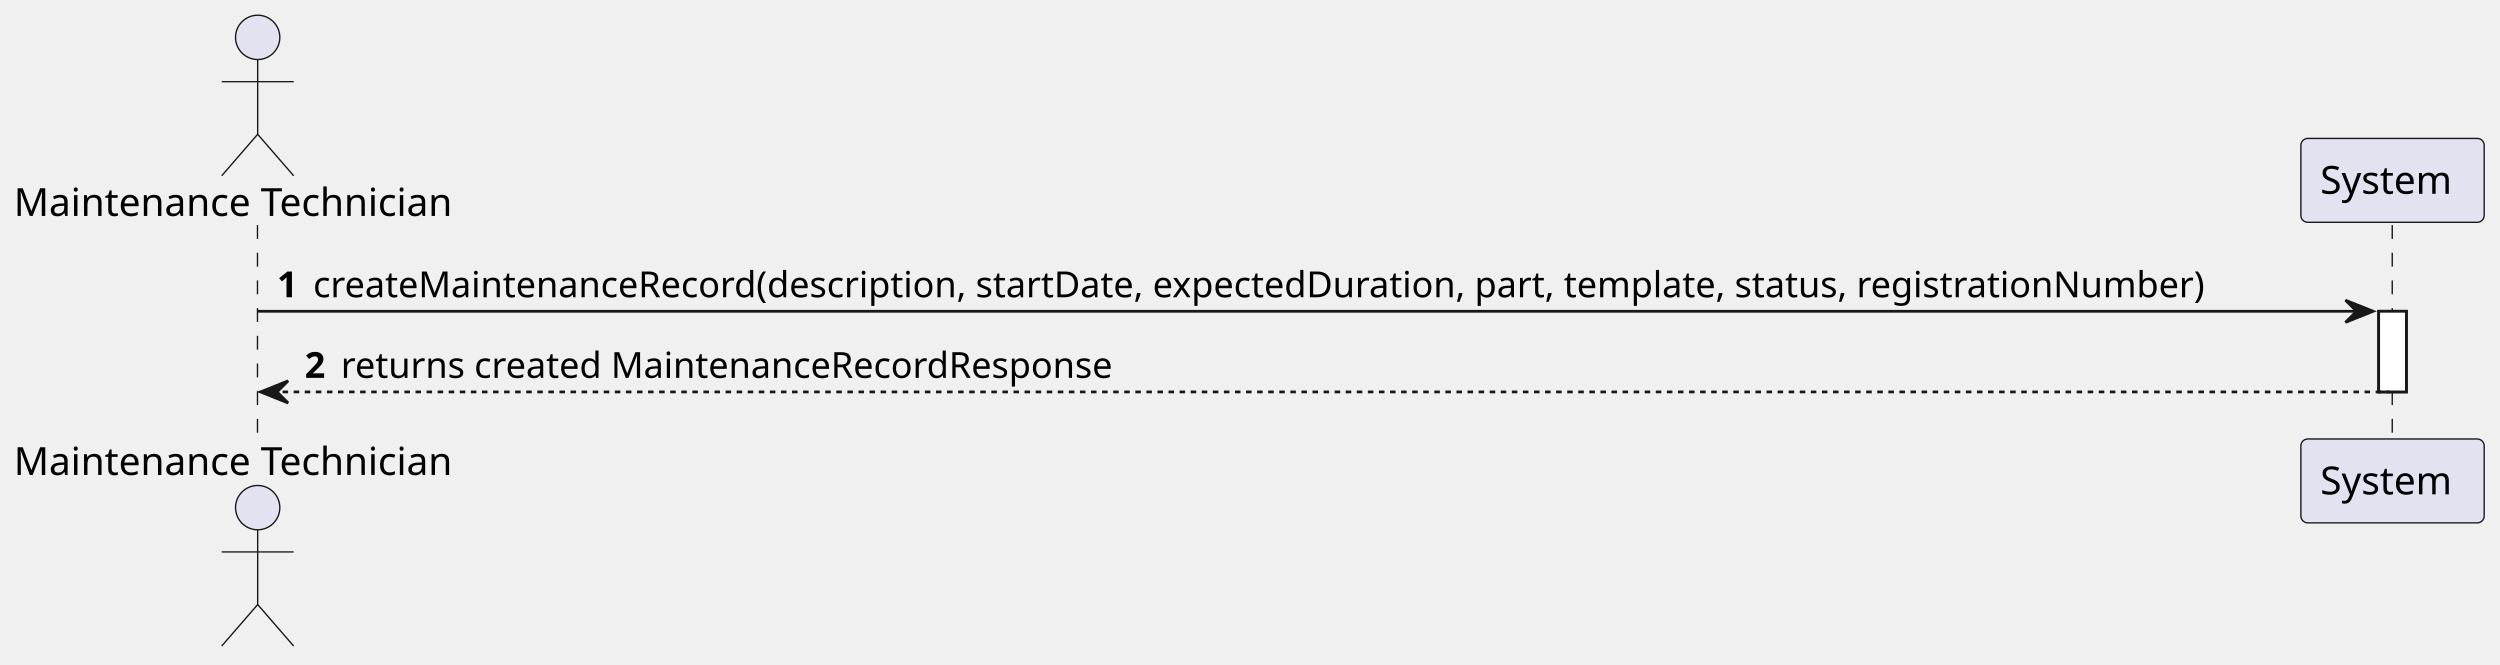
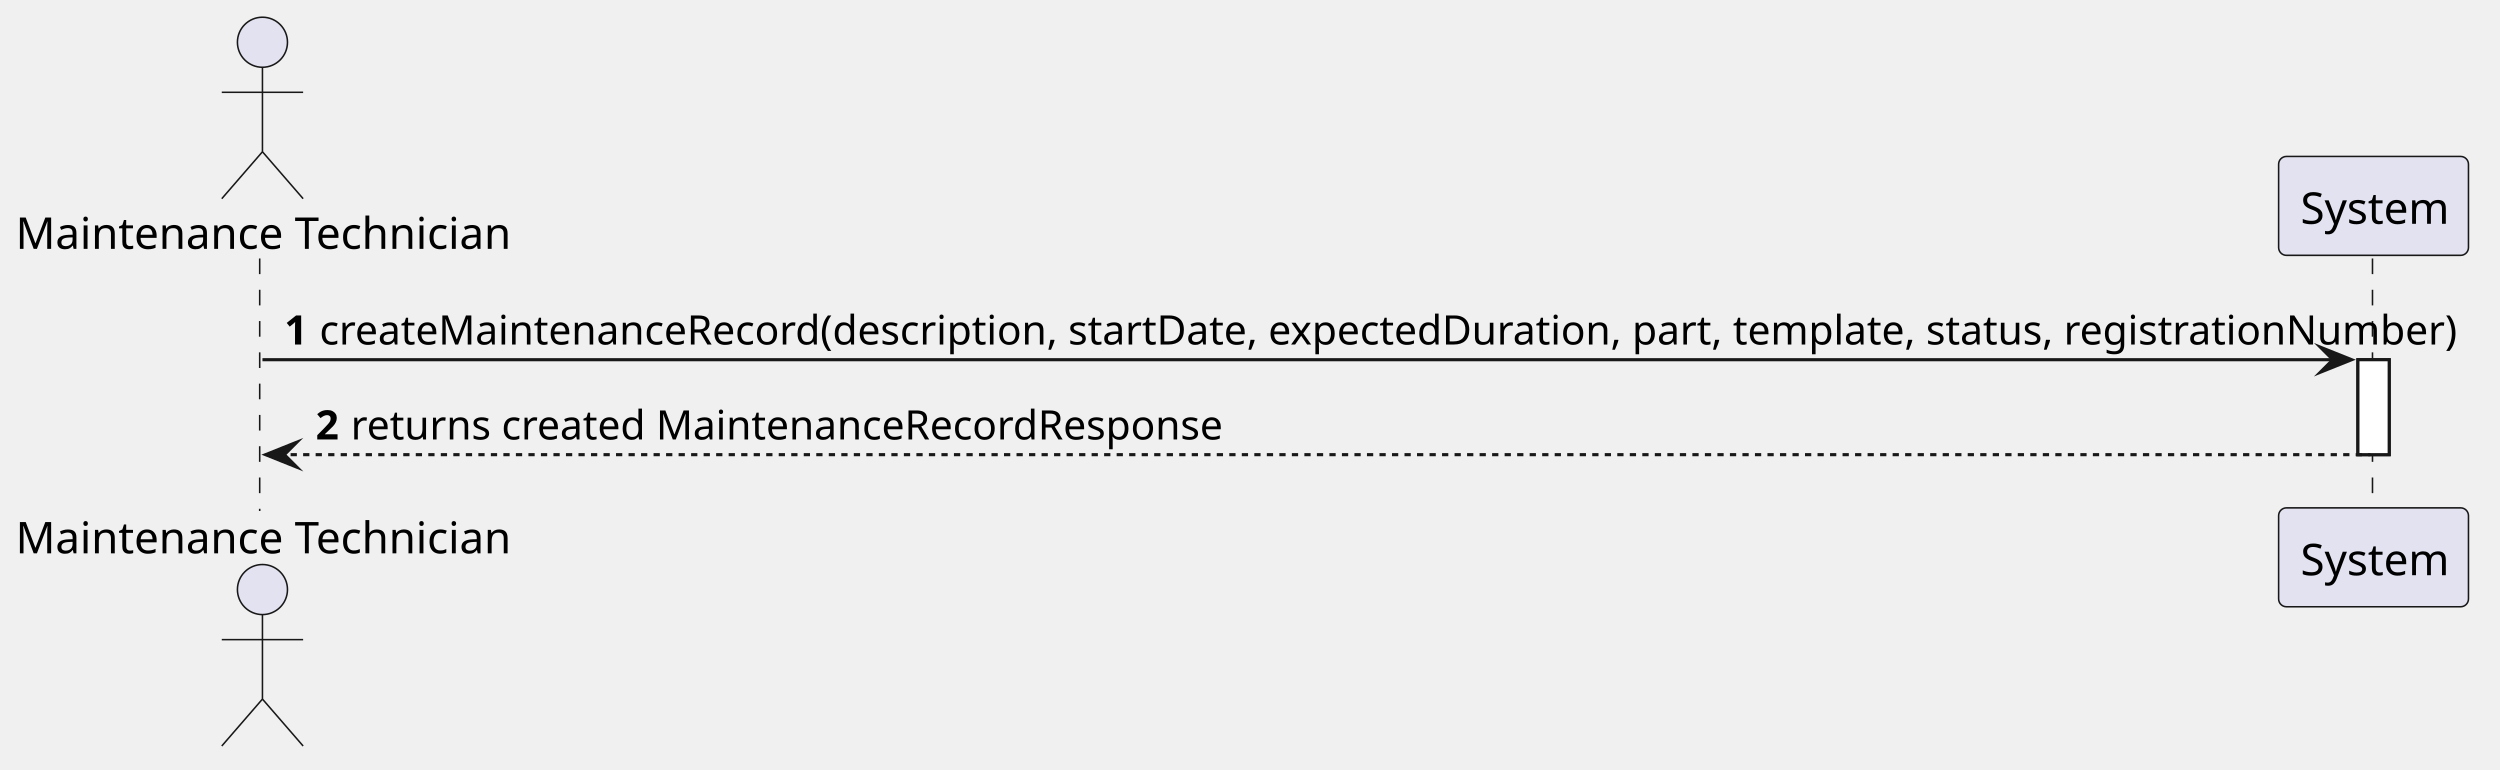
- <svg xmlns="http://www.w3.org/2000/svg" contentStyleType="text/css" data-diagram-type="SEQUENCE" height="240px" preserveAspectRatio="none" style="width:903px;height:240px;background:#FFFFFF;" version="1.1" viewBox="0 0 903 240" width="903px" zoomAndPan="magnify">
+ <svg xmlns="http://www.w3.org/2000/svg" contentStyleType="text/css" data-diagram-type="SEQUENCE" height="246px" preserveAspectRatio="none" style="width:799px;height:246px;background:#FFFFFF;" version="1.1" viewBox="0 0 799 246" width="799px" zoomAndPan="magnify">
  <defs />
  <g>
    <g>
-       <rect fill="#FFFFFF" height="29.133" style="stroke:#181818;stroke-width:1;" width="10" x="859.181" y="112.43" />
+       <rect fill="#FFFFFF" height="30.352" style="stroke:#181818;stroke-width:1;" width="10" x="753.585" y="114.961" />
    </g>
-     <g class="participant-lifeline" data-entity-uid="part1" data-qualified-name="Actor" id="part1-lifeline">
+     <g class="participant-lifeline" data-entity-uid="part1" data-qualified-name="Actor" data-source-line="2" id="part1-lifeline">
      <g>
-         <rect fill="#000000" fill-opacity="0" height="78.266" width="8" x="89.073" y="81.297" />
-         <line style="stroke:#181818;stroke-width:0.5;stroke-dasharray:5,5;" x1="93" x2="93" y1="81.297" y2="159.562" />
+         <rect fill="#000000" fill-opacity="0" height="80.703" width="8" x="79.879" y="82.609" />
+         <line style="stroke:#181818;stroke-width:0.5;stroke-dasharray:5,5;" x1="83" x2="83" y1="82.609" y2="163.312" />
      </g>
    </g>
-     <g class="participant-lifeline" data-entity-uid="part2" data-qualified-name="Sys" id="part2-lifeline">
+     <g class="participant-lifeline" data-entity-uid="part2" data-qualified-name="Sys" data-source-line="3" id="part2-lifeline">
      <g>
-         <rect fill="#000000" fill-opacity="0" height="78.266" width="8" x="860.181" y="81.297" />
-         <line style="stroke:#181818;stroke-width:0.5;stroke-dasharray:5,5;" x1="864.078" x2="864.078" y1="81.297" y2="159.562" />
+         <rect fill="#000000" fill-opacity="0" height="80.703" width="8" x="754.585" y="82.609" />
+         <line style="stroke:#181818;stroke-width:0.5;stroke-dasharray:5,5;" x1="758.247" x2="758.247" y1="82.609" y2="163.312" />
      </g>
    </g>
-     <g class="participant participant-head" data-entity-uid="part1" data-qualified-name="Actor" id="part1-head">
-       <text fill="#000000" font-family="sans-serif" font-size="14" lengthAdjust="spacing" textLength="170.147" x="5" y="77.995">Maintenance Technician</text>
-       <ellipse cx="93.073" cy="13.5" fill="#E2E2F0" rx="8" ry="8" style="stroke:#181818;stroke-width:0.5;" />
-       <path d="M93.073,21.5 L93.073,48.5 M80.073,29.5 L106.073,29.5 M93.073,48.5 L80.073,63.5 M93.073,48.5 L106.073,63.5" fill="none" style="stroke:#181818;stroke-width:0.5;" />
+     <g class="participant participant-head" data-entity-uid="part1" data-qualified-name="Actor" data-source-line="2" id="part1-head">
+       <text fill="#000000" font-family="sans-serif" font-size="14" lengthAdjust="spacing" textLength="151.758" x="5" y="79.533">Maintenance Technician</text>
+       <ellipse cx="83.879" cy="13.5" fill="#E2E2F0" rx="8" ry="8" style="stroke:#181818;stroke-width:0.5;" />
+       <path d="M83.879,21.5 L83.879,48.5 M70.879,29.5 L96.879,29.5 M83.879,48.5 L70.879,63.5 M83.879,48.5 L96.879,63.5" fill="none" style="stroke:#181818;stroke-width:0.5;" />
    </g>
-     <g class="participant participant-tail" data-entity-uid="part1" data-qualified-name="Actor" id="part1-tail">
-       <text fill="#000000" font-family="sans-serif" font-size="14" lengthAdjust="spacing" textLength="170.147" x="5" y="171.558">Maintenance Technician</text>
-       <ellipse cx="93.073" cy="183.359" fill="#E2E2F0" rx="8" ry="8" style="stroke:#181818;stroke-width:0.5;" />
-       <path d="M93.073,191.359 L93.073,218.359 M80.073,199.359 L106.073,199.359 M93.073,218.359 L80.073,233.359 M93.073,218.359 L106.073,233.359" fill="none" style="stroke:#181818;stroke-width:0.5;" />
+     <g class="participant participant-tail" data-entity-uid="part1" data-qualified-name="Actor" data-source-line="2" id="part1-tail">
+       <text fill="#000000" font-family="sans-serif" font-size="14" lengthAdjust="spacing" textLength="151.758" x="5" y="176.846">Maintenance Technician</text>
+       <ellipse cx="83.879" cy="188.422" fill="#E2E2F0" rx="8" ry="8" style="stroke:#181818;stroke-width:0.5;" />
+       <path d="M83.879,196.422 L83.879,223.422 M70.879,204.422 L96.879,204.422 M83.879,223.422 L70.879,238.422 M83.879,223.422 L96.879,238.422" fill="none" style="stroke:#181818;stroke-width:0.5;" />
    </g>
-     <g class="participant participant-head" data-entity-uid="part2" data-qualified-name="Sys" id="part2-head">
-       <rect fill="#E2E2F0" height="30.297" rx="2.5" ry="2.5" style="stroke:#181818;stroke-width:0.5;" width="66.206" x="831.078" y="50" />
-       <text fill="#000000" font-family="sans-serif" font-size="14" lengthAdjust="spacing" textLength="52.206" x="838.078" y="69.995">System</text>
+     <g class="participant participant-head" data-entity-uid="part2" data-qualified-name="Sys" data-source-line="3" id="part2-head">
+       <rect fill="#E2E2F0" height="31.609" rx="2.5" ry="2.5" style="stroke:#181818;stroke-width:0.5;" width="60.676" x="728.247" y="50" />
+       <text fill="#000000" font-family="sans-serif" font-size="14" lengthAdjust="spacing" textLength="46.676" x="735.247" y="71.533">System</text>
    </g>
-     <g class="participant participant-tail" data-entity-uid="part2" data-qualified-name="Sys" id="part2-tail">
-       <rect fill="#E2E2F0" height="30.297" rx="2.5" ry="2.5" style="stroke:#181818;stroke-width:0.5;" width="66.206" x="831.078" y="158.562" />
-       <text fill="#000000" font-family="sans-serif" font-size="14" lengthAdjust="spacing" textLength="52.206" x="838.078" y="178.558">System</text>
+     <g class="participant participant-tail" data-entity-uid="part2" data-qualified-name="Sys" data-source-line="3" id="part2-tail">
+       <rect fill="#E2E2F0" height="31.609" rx="2.5" ry="2.5" style="stroke:#181818;stroke-width:0.5;" width="60.676" x="728.247" y="162.312" />
+       <text fill="#000000" font-family="sans-serif" font-size="14" lengthAdjust="spacing" textLength="46.676" x="735.247" y="183.846">System</text>
    </g>
    <g>
-       <rect fill="#FFFFFF" height="29.133" style="stroke:#181818;stroke-width:1;" width="10" x="859.181" y="112.43" />
+       <rect fill="#FFFFFF" height="30.352" style="stroke:#181818;stroke-width:1;" width="10" x="753.585" y="114.961" />
    </g>
-     <g class="message" data-entity-1="part1" data-entity-2="part2" id="msg1">
-       <polygon fill="#181818" points="847.181,108.43,857.181,112.43,847.181,116.43,851.181,112.43" style="stroke:#181818;stroke-width:1;" />
-       <line style="stroke:#181818;stroke-width:1;" x1="93.073" x2="853.181" y1="112.43" y2="112.43" />
-       <text fill="#000000" font-family="sans-serif" font-size="13" font-weight="bold" lengthAdjust="spacing" textLength="9.045" x="100.073" y="107.364">1</text>
-       <text fill="#000000" font-family="sans-serif" font-size="13" lengthAdjust="spacing" textLength="734.062" x="113.119" y="107.364">createMaintenanceRecord(description, startDate, expectedDuration, part, template, status, registrationNumber)</text>
+     <g class="message" data-entity-1="part1" data-entity-2="part2" data-source-line="4" id="msg1">
+       <polygon fill="#181818" points="741.585,110.961,751.585,114.961,741.585,118.961,745.585,114.961" style="stroke:#181818;stroke-width:1;stroke-linejoin:miter;stroke-miterlimit:10;" />
+       <line style="stroke:#181818;stroke-width:1;" x1="83.879" x2="747.585" y1="114.961" y2="114.961" />
+       <text fill="#000000" font-family="sans-serif" font-size="13" font-weight="700" lengthAdjust="spacing" textLength="7.23" x="90.879" y="110.105">1</text>
+       <text fill="#000000" font-family="sans-serif" font-size="13" lengthAdjust="spacing" textLength="639.476" x="102.109" y="110.105">createMaintenanceRecord(description, startDate, expectedDuration, part, template, status, registrationNumber)</text>
    </g>
-     <g class="message" data-entity-1="part2" data-entity-2="part1" id="msg2">
-       <polygon fill="#181818" points="104.073,137.562,94.073,141.562,104.073,145.562,100.073,141.562" style="stroke:#181818;stroke-width:1;" />
-       <line style="stroke:#181818;stroke-width:1;stroke-dasharray:2,2;" x1="98.073" x2="863.181" y1="141.562" y2="141.562" />
-       <text fill="#000000" font-family="sans-serif" font-size="13" font-weight="bold" lengthAdjust="spacing" textLength="9.045" x="110.073" y="136.497">2</text>
-       <text fill="#000000" font-family="sans-serif" font-size="13" lengthAdjust="spacing" textLength="297.572" x="123.119" y="136.497">returns created MaintenanceRecordResponse</text>
+     <g class="message" data-entity-1="part2" data-entity-2="part1" data-source-line="6" id="msg2">
+       <polygon fill="#181818" points="94.879,141.312,84.879,145.312,94.879,149.312,90.879,145.312" style="stroke:#181818;stroke-width:1;stroke-linejoin:miter;stroke-miterlimit:10;" />
+       <line style="stroke:#181818;stroke-width:1;stroke-dasharray:2,2;" x1="88.879" x2="757.585" y1="145.312" y2="145.312" />
+       <text fill="#000000" font-family="sans-serif" font-size="13" font-weight="700" lengthAdjust="spacing" textLength="7.23" x="100.879" y="140.456">2</text>
+       <text fill="#000000" font-family="sans-serif" font-size="13" lengthAdjust="spacing" textLength="265.929" x="112.109" y="140.456">returns created MaintenanceRecordResponse</text>
    </g>
  </g>
</svg>
